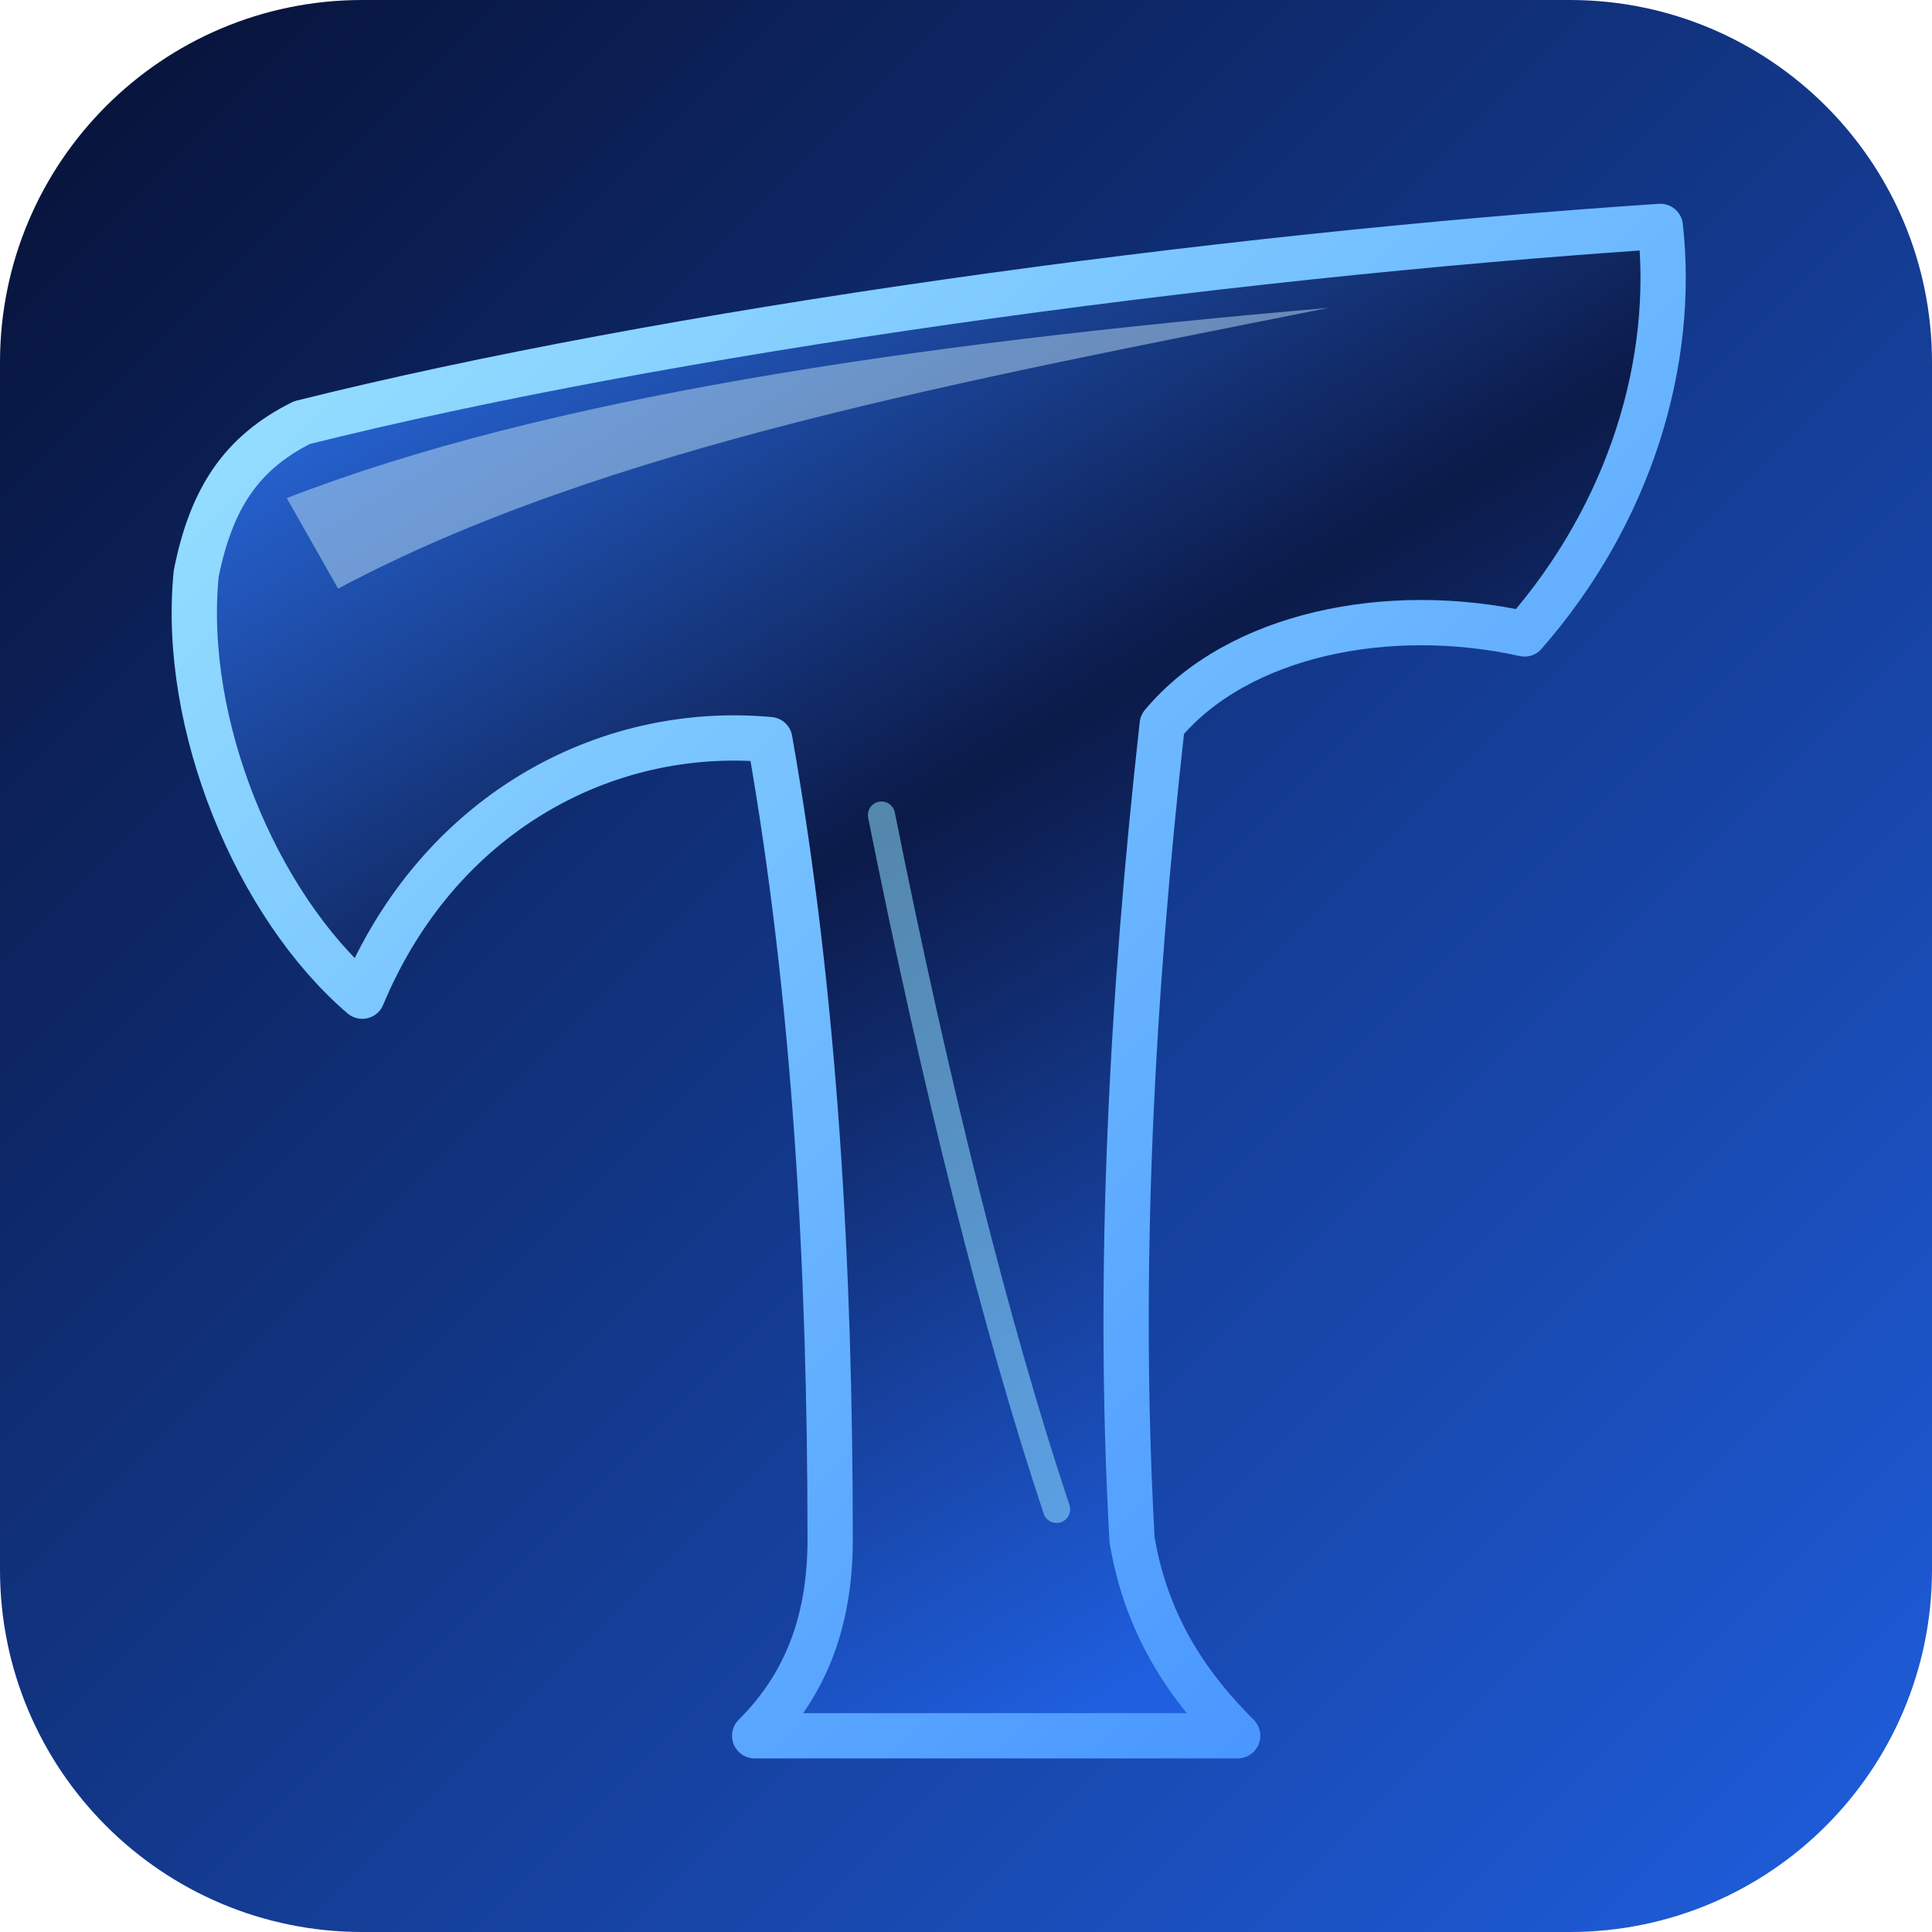
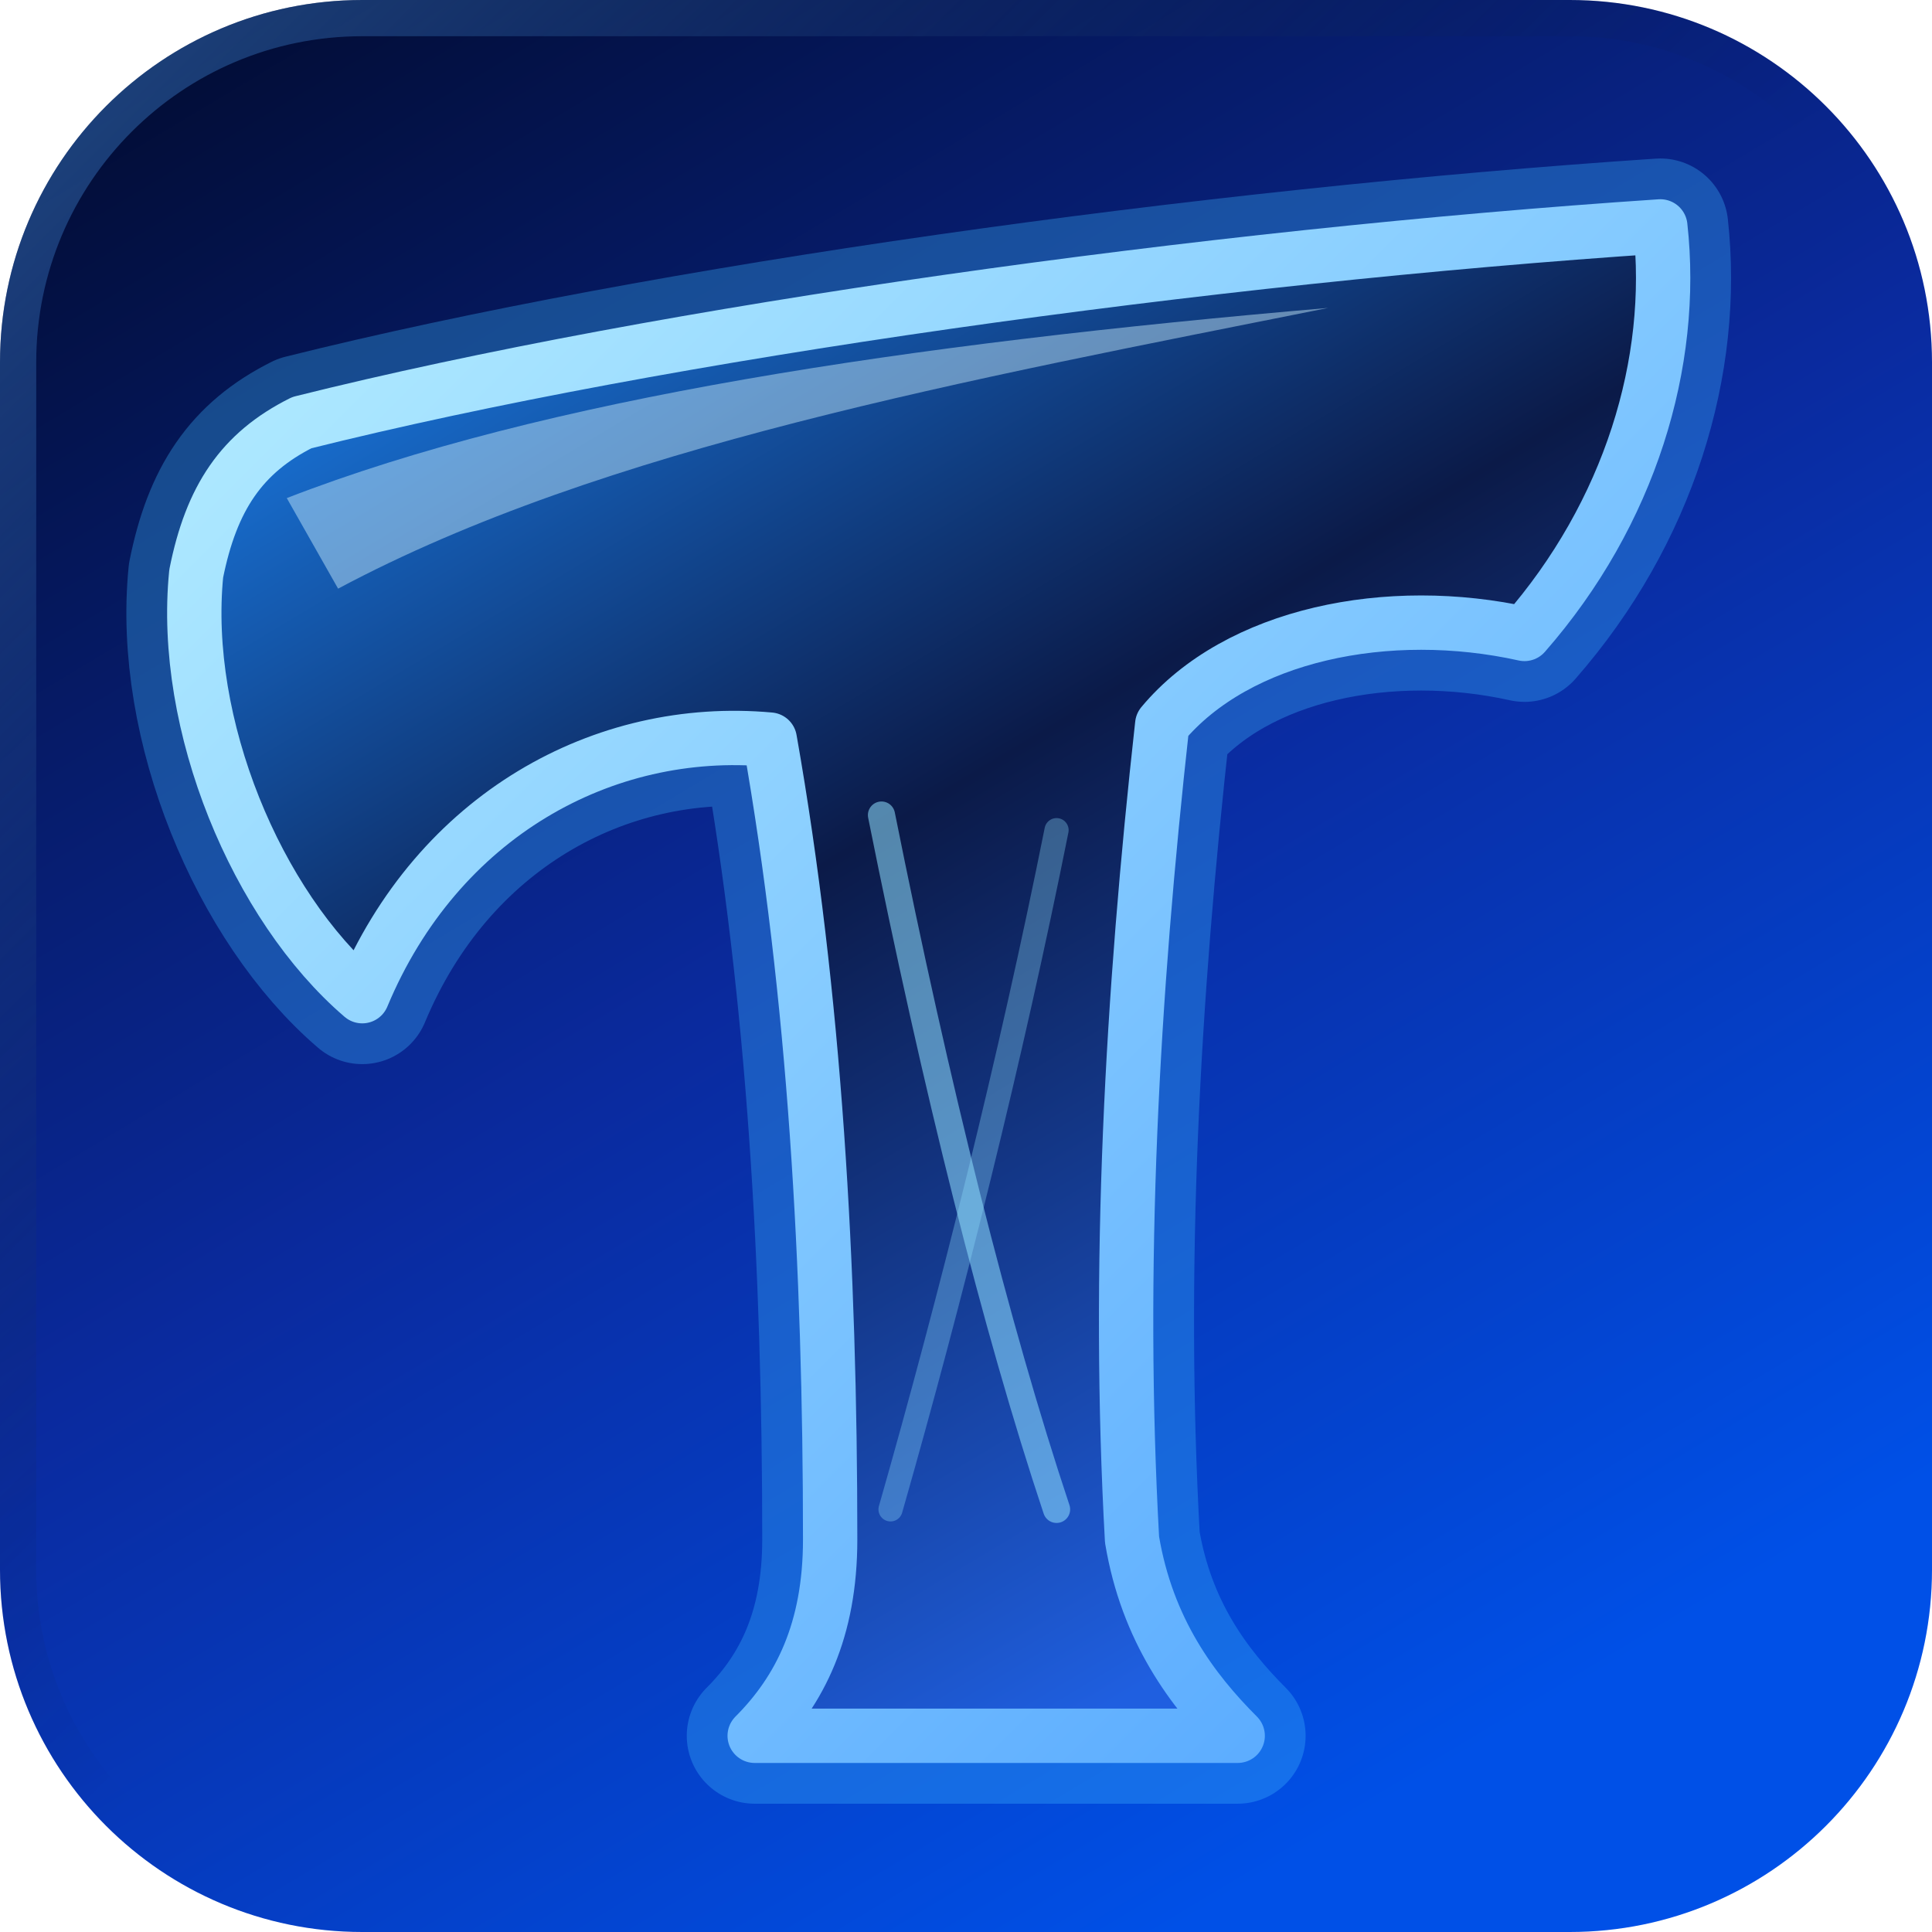
<svg xmlns="http://www.w3.org/2000/svg" viewBox="0 0 64 64" width="64" height="64">
  <defs>
-     <linearGradient id="kachel" x1="0" y1="0" x2="1" y2="1">
-       <stop offset="0" stop-color="#061033" />
-       <stop offset="1" stop-color="#1F5FE0" />
+     <linearGradient id="kachel" x1="0" y1="0" x2=".6" y2="1">
+       <stop offset="0" stop-color="#010928" />
+       <stop offset=".55" stop-color="#0A2A9E" />
+       <stop offset="1" stop-color="#0050E7" />
+     </linearGradient>
+     <linearGradient id="licht" x1="0" y1="0" x2="1" y2="1">
+       <stop offset="0" stop-color="#4FA3FF" stop-opacity=".4" />
+       <stop offset=".5" stop-color="#000" stop-opacity="0" />
    </linearGradient>
    <linearGradient id="kante" x1="0" y1="0" x2="1" y2="1">
-       <stop offset="0" stop-color="#9BE4FF" />
-       <stop offset="1" stop-color="#3D8BFF" />
+       <stop offset="0" stop-color="#B5EEFF" />
+       <stop offset="1" stop-color="#4FA3FF" />
    </linearGradient>
    <linearGradient id="glas" x1="0" y1="0" x2=".6" y2="1">
-       <stop offset="0" stop-color="#2F7BFF" />
+       <stop offset="0" stop-color="#1C8AFC" />
      <stop offset=".5" stop-color="#0B1A48" />
      <stop offset="1" stop-color="#1F5FE0" />
    </linearGradient>
+     <clipPath id="ecken">
+       <rect width="64" height="64" rx="12" />
+     </clipPath>
+     <path id="t" d="M10 14 C22 11 40 8.5 55 7.5 C55.5 12 54 17 50.5 21 C46 20 41 21 38.5 24              C37.5 33 37 42 37.5 51 C38 54 39.5 56 41 57.5 L25 57.5 C26.5 56 27.5 54 27.5 51              C27.5 42 27 33 25.5 24.5 C20 24 14.5 27 12 33 C8.5 30 6 24 6.5 19 C7 16.5 8 15 10 14 Z" />
  </defs>
-   <rect width="64" height="64" rx="12" fill="url(#kachel)" />
-   <path d="M10 14 C22 11 40 8.5 55 7.5 C55.5 12 54 17 50.5 21 C46 20 41 21 38.5 24            C37.5 33 37 42 37.5 51 C38 54 39.5 56 41 57.5 L25 57.5 C26.5 56 27.5 54 27.5 51            C27.5 42 27 33 25.5 24.5 C20 24 14.5 27 12 33 C8.5 30 6 24 6.5 19 C7 16.5 8 15 10 14 Z" fill="url(#glas)" stroke="url(#kante)" stroke-width="1.5" stroke-linejoin="round" />
-   <path d="M9.5 16.5 C18 13.2 30 11.4 44 10.2 C32 12.6 20 14.8 11.2 19.5 Z" fill="#CFF1FF" opacity=".45" />
-   <path d="M29.2 27 C31 36 33 44 35 50" stroke="#8FE0FF" stroke-width=".9" stroke-linecap="round" opacity=".55" fill="none" />
+   <g clip-path="url(#ecken)">
+     <rect width="64" height="64" rx="12" fill="url(#kachel)" />
+     <rect x=".6" y=".6" width="62.8" height="62.8" rx="11.4" fill="none" stroke="url(#licht)" stroke-width="1.2" />
+     <use href="#t" fill="none" stroke="#3DB8FF" stroke-opacity=".33" stroke-width="4.5" stroke-linejoin="round" />
+     <use href="#t" fill="url(#glas)" stroke="url(#kante)" stroke-width="1.8" stroke-linejoin="round" />
+     <path d="M9.5 16.5 C18 13.2 30 11.4 44 10.2 C32 12.6 20 14.8 11.2 19.5 Z" fill="#CFF1FF" opacity=".45" />
+     <path d="M29.2 27 C31 36 33 44 35 50" stroke="#8FE0FF" stroke-width=".9" stroke-linecap="round" opacity=".55" fill="none" />
+     <path d="M35 27.5 C33.5 35 31.5 43 29.5 50" stroke="#8FE0FF" stroke-width=".8" stroke-linecap="round" opacity=".33" fill="none" />
+   </g>
</svg>
